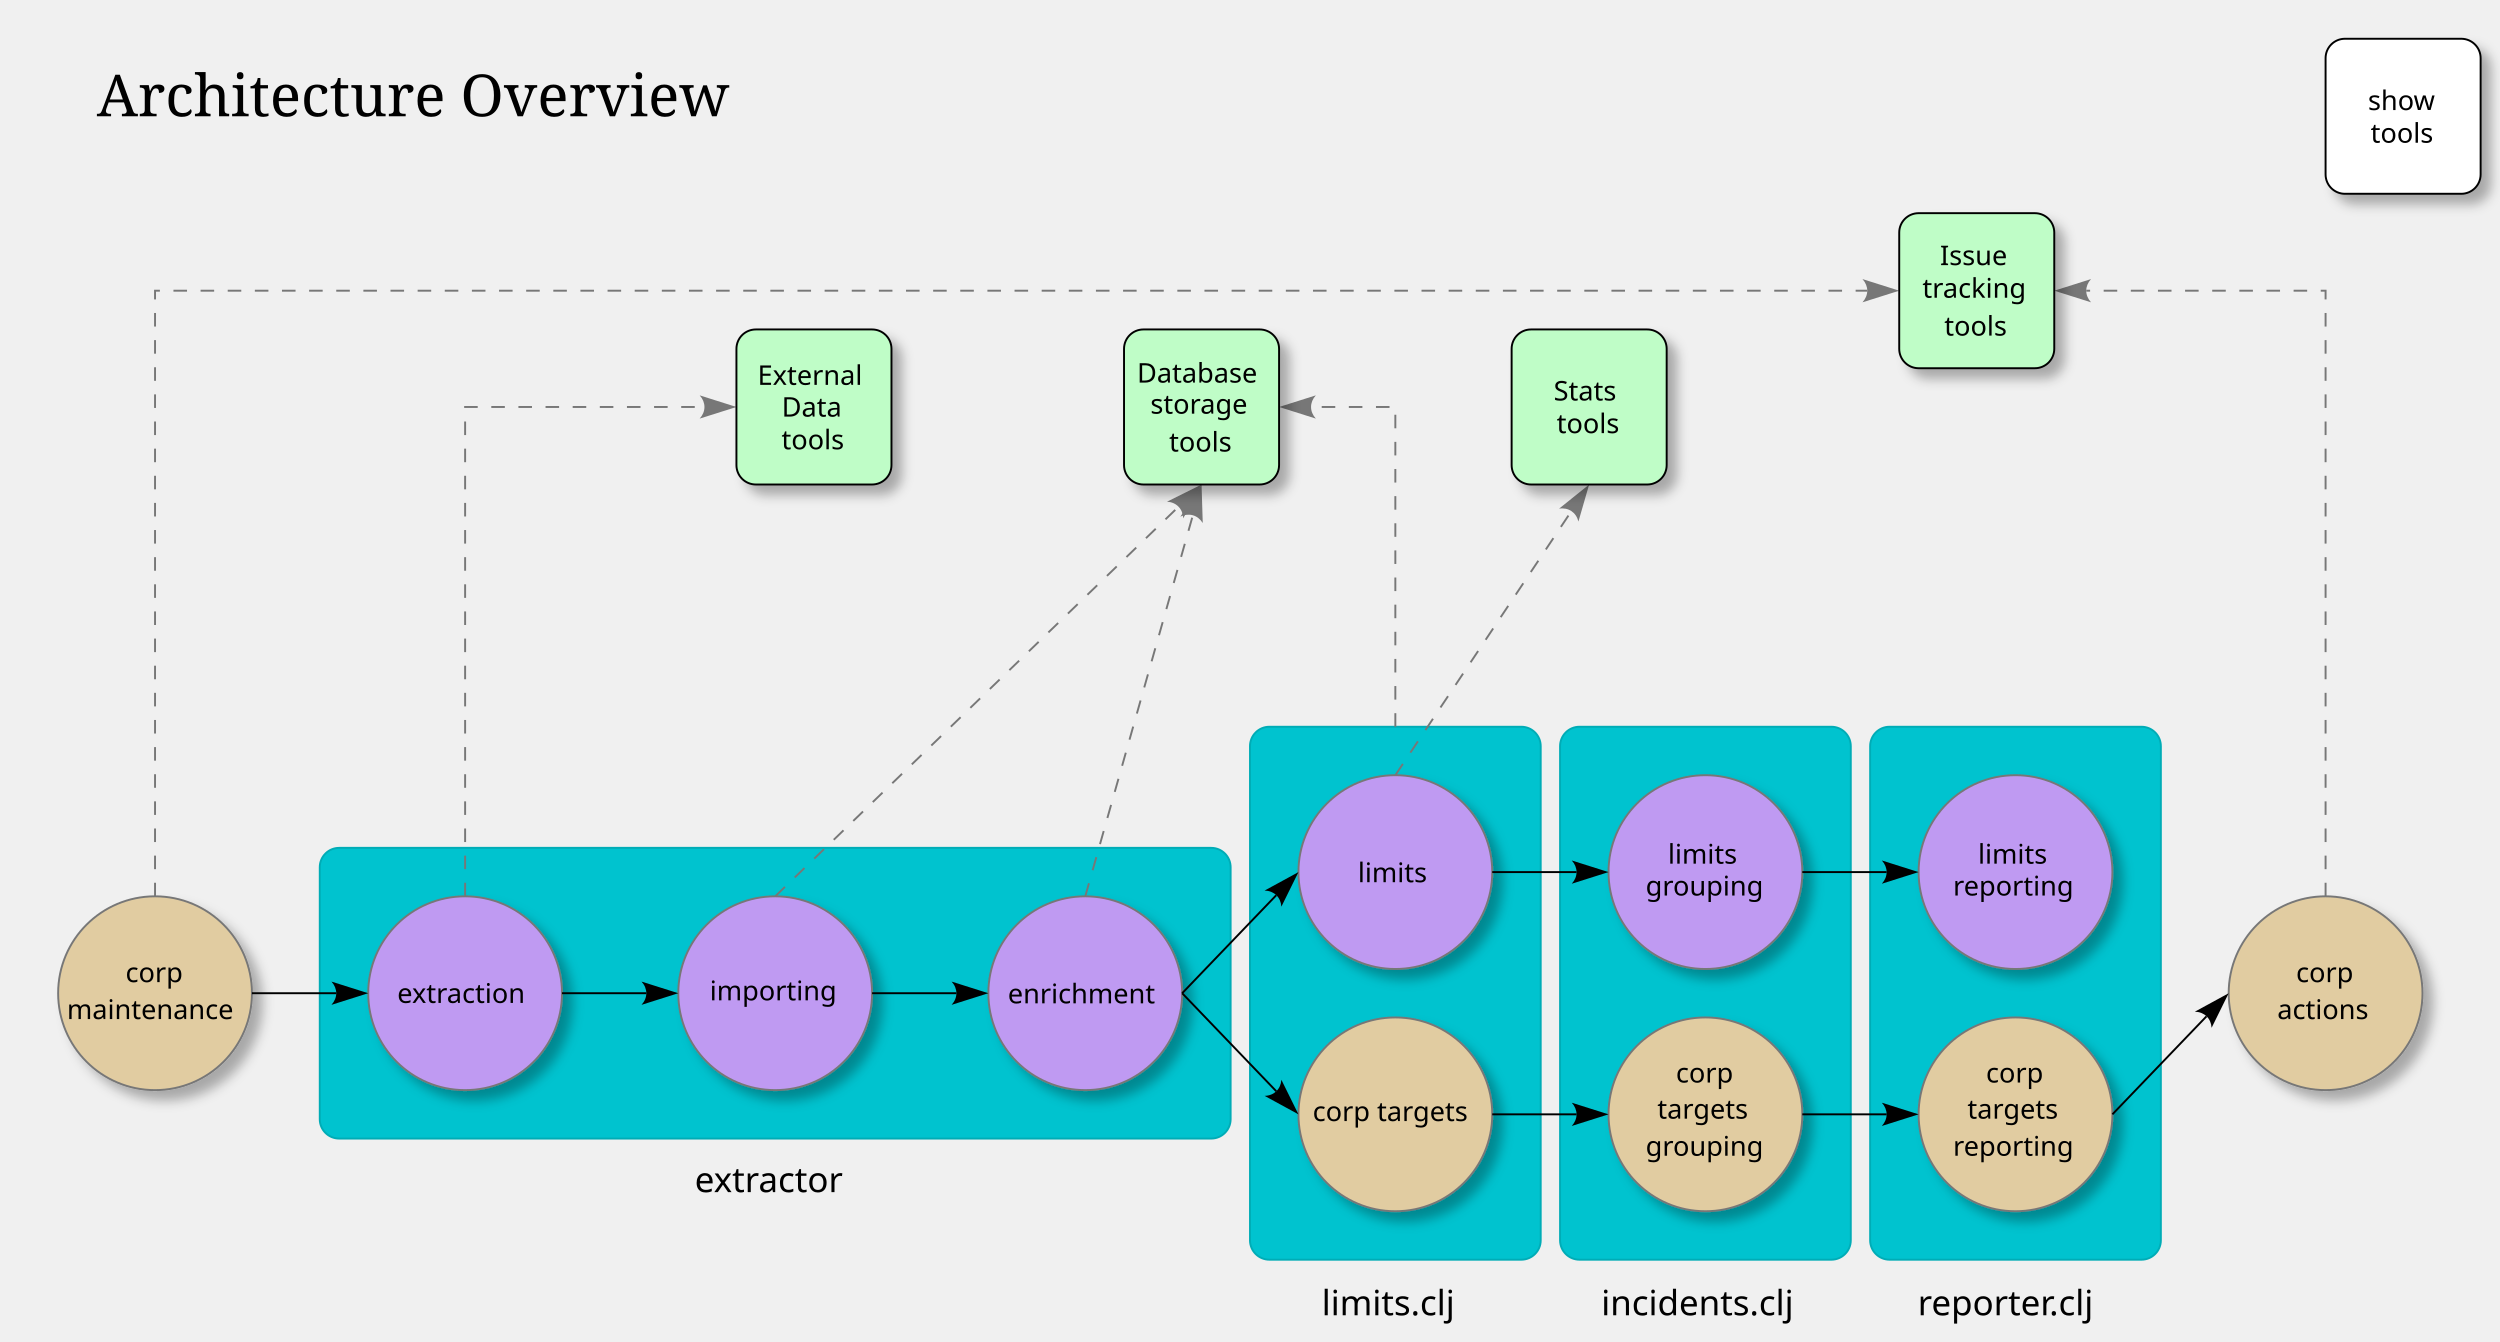
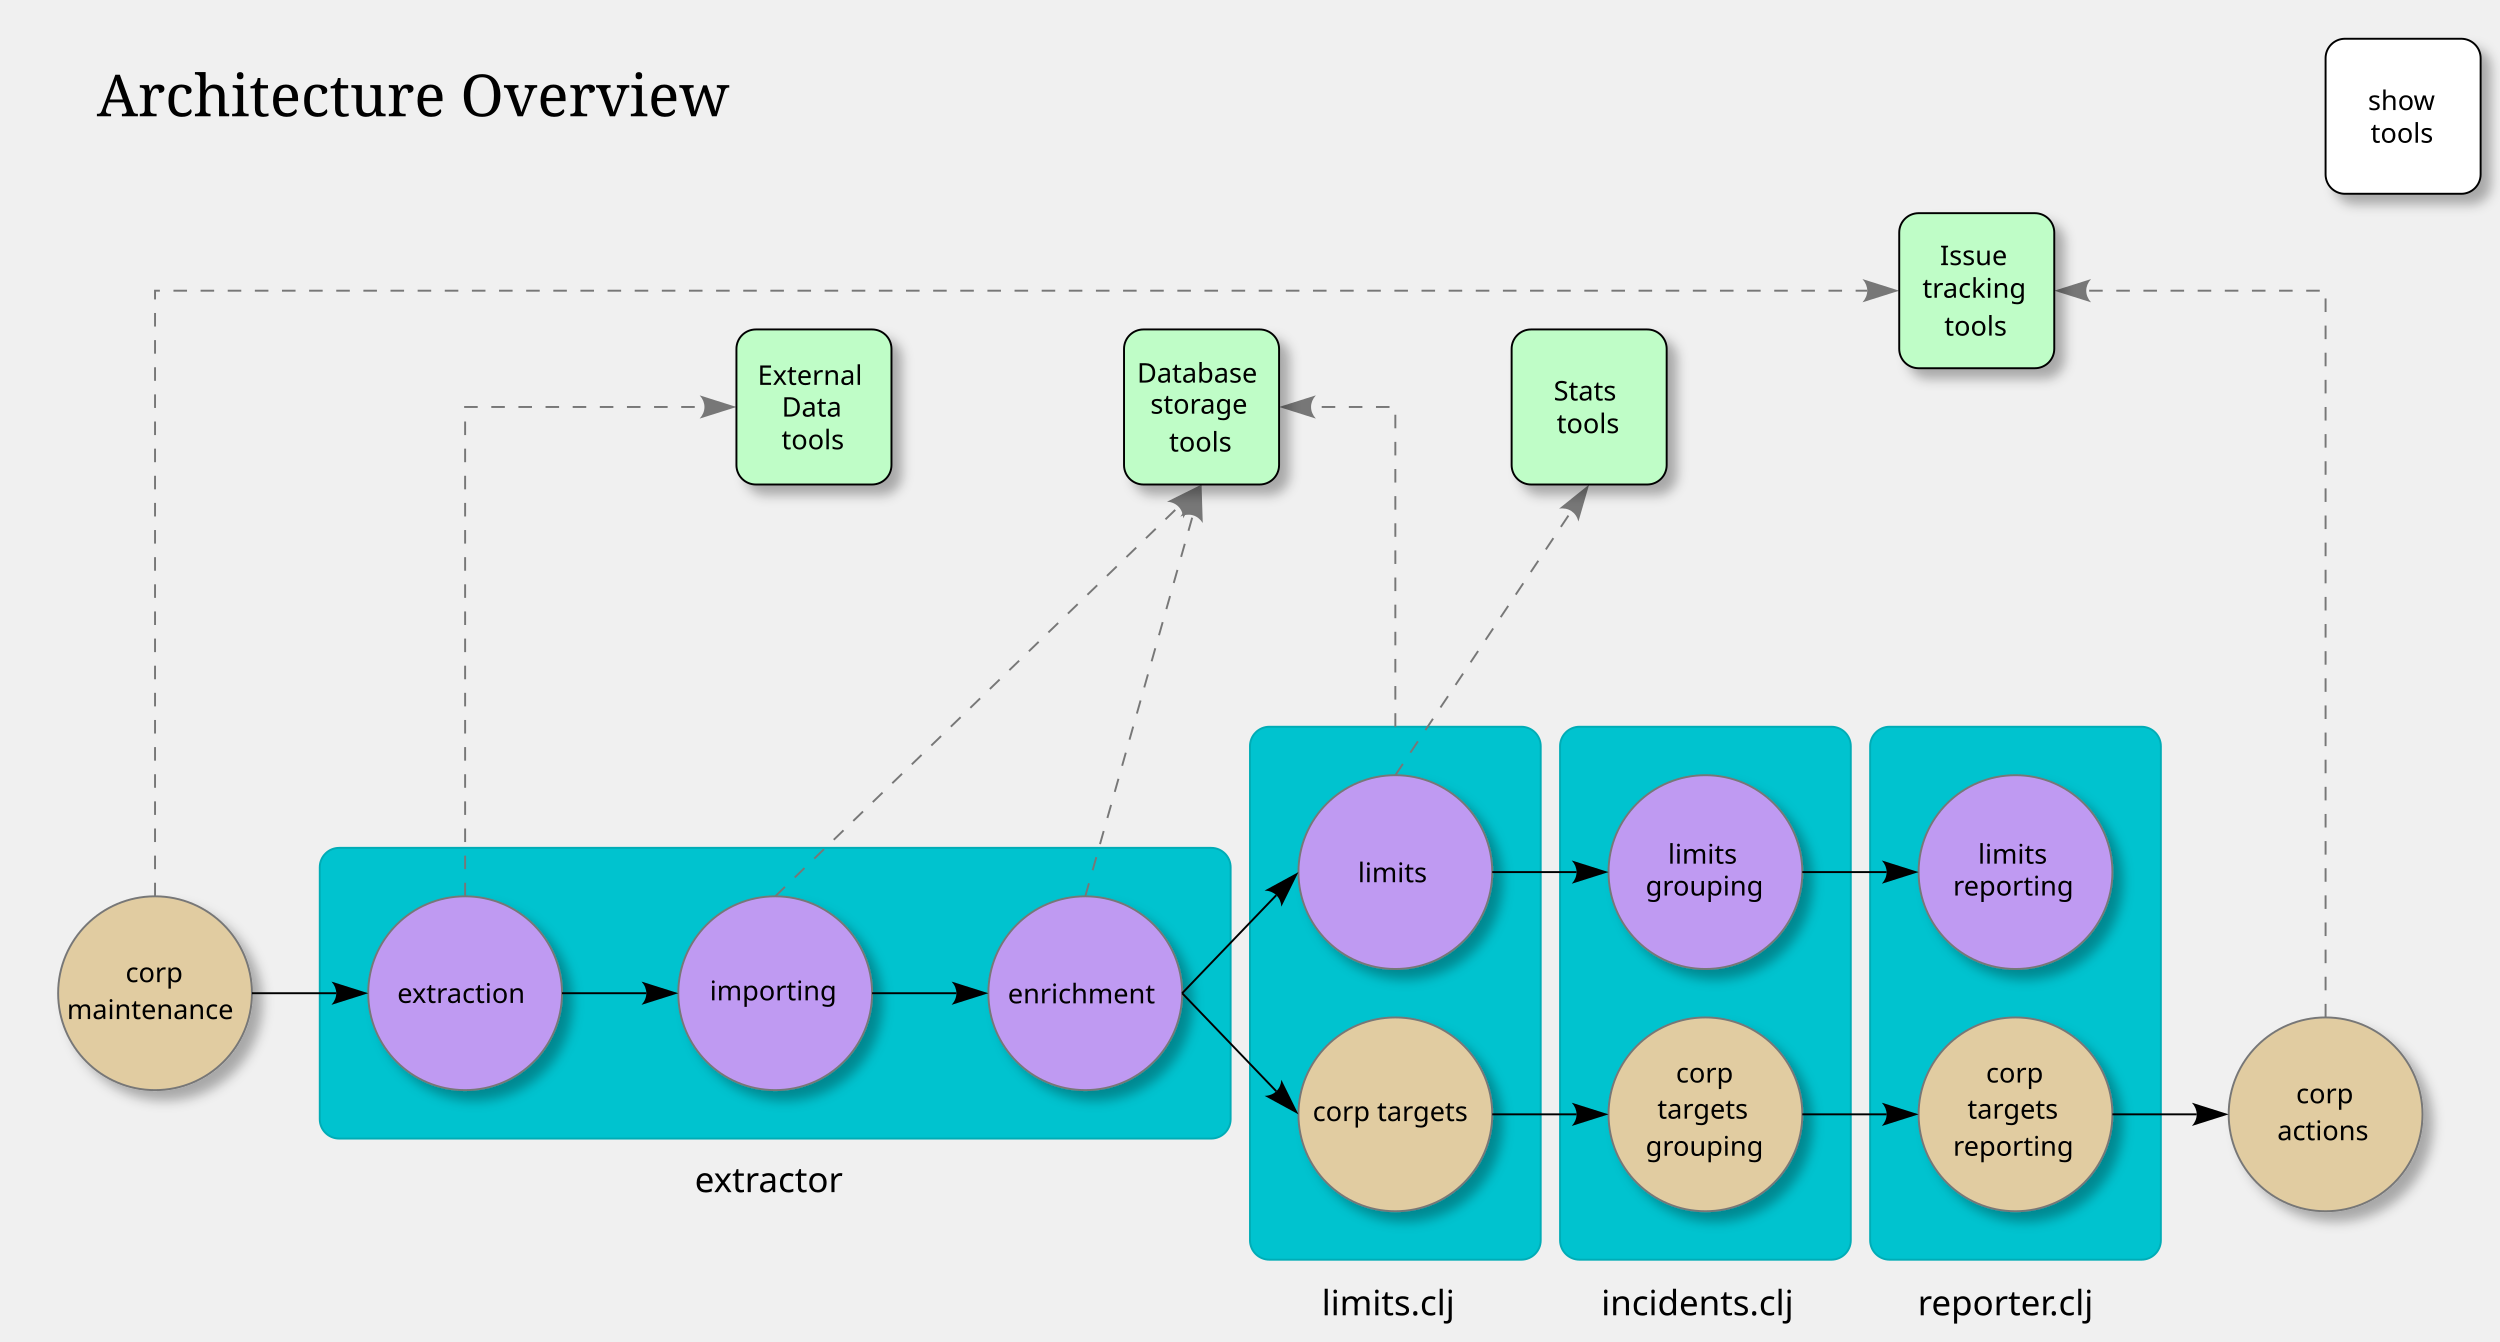
<svg xmlns="http://www.w3.org/2000/svg" xmlns:xlink="http://www.w3.org/1999/xlink" version="1.2" width="1290.0" height="692.394">
  <rect x="165.0" y="437.5" width="470.0" height="150.0" rx="10" ry="10" class="file" id="extractor-box" />
  <rect x="645.0" y="375.0" width="150.0" height="275.0" rx="10" ry="10" class="file" id="limits-clj-box" />
  <rect x="805.0" y="375.0" width="150.0" height="275.0" rx="10" ry="10" class="file" id="incidents-clj-box" />
  <rect x="965.0" y="375.0" width="150.0" height="275.0" rx="10" ry="10" class="file" id="reporter-clj-box" />
  <g class="dep">
    <polyline points="400.0,462.5 608.132,261.463" class="connector" stroke-dasharray="7,7" />
    <use xlink:href="#arrow-head" class="marker marker-end" transform="translate(608.1322 261.4632) rotate(-44.00653)" fill="#777777" />
  </g>
  <g class="dep">
    <polyline points="560.0,462.5 615.516,265.879" class="connector" stroke-dasharray="7,7" />
    <use xlink:href="#arrow-head" class="marker marker-end" transform="translate(615.5165 265.8792) rotate(-74.23282)" fill="#777777" />
  </g>
  <g class="dep">
    <polyline points="720.0,375.0 720.0,210.0 676.5,210.0" class="connector" stroke-dasharray="7,7" />
    <use xlink:href="#arrow-head" class="marker marker-end" transform="translate(676.5 210.0) rotate(180.0)" fill="#777777" />
  </g>
  <g class="dep">
    <polyline points="720.0,400.0 810.847,263.729" class="connector" stroke-dasharray="7,7" />
    <use xlink:href="#arrow-head" class="marker marker-end" transform="translate(810.8474 263.7288) rotate(-56.30993)" fill="#777777" />
  </g>
  <g class="dep">
    <polyline points="80.0,462.5 80.0,150.0 963.5,150.0" class="connector" stroke-dasharray="7,7" />
    <use xlink:href="#arrow-head" class="marker marker-end" transform="translate(963.5 150.0) rotate(0.0)" fill="#777777" />
  </g>
  <g class="dep">
    <polyline points="240.0,462.5 240.0,210.0 363.5,210.0" class="connector" stroke-dasharray="7,7" />
    <use xlink:href="#arrow-head" class="marker marker-end" transform="translate(363.5 210.0) rotate(0.0)" fill="#777777" />
  </g>
  <g class="dep">
-     <polyline points="1200.0,462.5 1200.0,150.0 1076.5,150.0" class="connector" stroke-dasharray="7,7" />
+     <polyline points="1200.0,525.0 1200.0,150.0 1076.5,150.0" class="connector" stroke-dasharray="7,7" />
    <use xlink:href="#arrow-head" class="marker marker-end" transform="translate(1076.5 150.0) rotate(180.0)" fill="#777777" />
  </g>
  <defs>
    <filter id="ds" x="-20%" y="-20%" width="140%" height="140%">
      <feGaussianBlur in="SourceAlpha" stdDeviation="3.0" result="blur-out" />
      <feOffset dx="5" dy="5" in="blur-out" result="the-shadow" />
      <feColorMatrix in="the-shadow" result="color-out" type="matrix" values="0 0 0 0 0 0 0 0 0 0 0 0 0 0 0 0 0 0 0.3 0" />
      <feBlend in="SourceGraphic" in2="color-out" mode="normal" />
    </filter>
    <symbol id="arrow-head" class="marker-def curvy-arrow-marker" style="overflow:visible;">
      <path d="m -2.475 -6.0 l 18.975 6.0 l -18.975 6.0 c 3.3 -3.6, 3.3 -8.4, 0 -12 z" />
    </symbol>
    <style type="text/css">.dep {
  display: block;
}

circle {
  fill: none;
  stroke: #777777;
}

g.dep polyline {
  stroke: #777777;
}

.box-text {
  stroke: black;
}

polyline {
  stroke: black;
}

.main-fun {
  fill: #bf9af2;
}

.corp-fun {
  fill: #e1cca1;
}

.tool {
  fill: #bffdc7;
}

.file {
  fill: #00c3cf;
  stroke: #00acb6;
}

.button {
  fill: #ffffff;
}

.connector {
  fill: none;
}</style>
  </defs>
  <text font-family="Georgia" font-size="30" x="50" y="60">Architecture Overview</text>
  <g>
    <g>
      <rect x="1200" y="20" width="80" height="80" rx="10" ry="10" id="deps-toggle" class="button box-text" filter="url(#ds)" />
      <g transform="translate(1221.864 56.78809)">
        <text font-family="Verdana" font-size="14">show</text>
        <text font-family="Verdana" font-size="14" transform="translate(1.387695 16.84863)">tools</text>
      </g>
    </g>
  </g>
  <g transform="translate(80.0 512.5)">
    <g>
      <circle cx="0" cy="0" r="50" id="maintenance" class="corp-fun" filter="url(#ds)" />
      <g transform="translate(-15.23389 -5.713867)">
        <text font-family="Verdana" font-size="14">corp</text>
        <text font-family="Verdana" font-size="14" transform="translate(-30.22852 19.06348)">maintenance</text>
      </g>
    </g>
    <g transform="translate(160.0 0.0)">
      <circle cx="0" cy="0" r="50" id="extraction" class="main-fun extractor" filter="url(#ds)" />
      <text font-family="Verdana" font-size="14" transform="translate(-35.02393 5.017578)">extraction</text>
    </g>
    <g transform="translate(320.0 0.0)">
      <circle cx="0" cy="0" r="50" id="importing" class="main-fun extractor" filter="url(#ds)" />
      <text font-family="Verdana" font-size="14" transform="translate(-33.7627 3.677734)">importing</text>
    </g>
    <g transform="translate(480.0 0.0)">
      <circle cx="0" cy="0" r="50" id="enrichment" class="main-fun extractor" filter="url(#ds)" />
      <text font-family="Verdana" font-size="14" transform="translate(-39.96973 5.229492)">enrichment</text>
    </g>
    <g id="limits-clj" transform="translate(640.0 -62.5)">
      <g>
        <circle cx="0" cy="0" r="50" id="limits" class="main-fun" filter="url(#ds)" />
        <text font-family="Verdana" font-size="14" transform="translate(-19.32861 5.226074)">limits</text>
      </g>
      <g transform="translate(0.0 125.0)">
        <circle cx="0" cy="0" r="50" id="corp-targets" class="corp-fun" filter="url(#ds)" />
        <text font-family="Verdana" font-size="14" transform="translate(-42.66309 3.469238)">corp targets</text>
      </g>
    </g>
    <g id="incidents-clj" transform="translate(800.0 -62.5)">
      <g>
        <circle cx="0" cy="0" r="50" id="limits-grouping" class="main-fun" filter="url(#ds)" />
        <g transform="translate(-19.32861 -4.343262)">
          <text font-family="Verdana" font-size="14">limits</text>
          <text font-family="Verdana" font-size="14" transform="translate(-11.5083 16.43164)">grouping</text>
        </g>
      </g>
      <g transform="translate(0.0 125.0)">
        <circle cx="0" cy="0" r="50" id="corp-targets-grouping" class="corp-fun" filter="url(#ds)" />
        <g transform="translate(-15.23389 -16.41455)">
          <text font-family="Verdana" font-size="14">corp</text>
          <text font-family="Verdana" font-size="14" transform="translate(-9.577148 18.64648)">targets</text>
          <text font-family="Verdana" font-size="14" transform="translate(-15.60303 37.78516)">grouping</text>
        </g>
      </g>
    </g>
    <g id="reporter-clj" transform="translate(960.0 -62.5)">
      <g>
        <circle cx="0" cy="0" r="50" id="limits-reporting" class="main-fun" filter="url(#ds)" />
        <g transform="translate(-19.32861 -4.343262)">
          <text font-family="Verdana" font-size="14">limits</text>
          <text font-family="Verdana" font-size="14" transform="translate(-12.896 16.43164)">reporting</text>
        </g>
      </g>
      <g transform="translate(0.0 125.0)">
        <circle cx="0" cy="0" r="50" id="corp-targets-reporting" class="corp-fun" filter="url(#ds)" />
        <g transform="translate(-15.23389 -16.41455)">
          <text font-family="Verdana" font-size="14">corp</text>
          <text font-family="Verdana" font-size="14" transform="translate(-9.577148 18.64648)">targets</text>
          <text font-family="Verdana" font-size="14" transform="translate(-16.99072 37.78516)">reporting</text>
        </g>
      </g>
    </g>
-     <g transform="translate(1120.0 0.0)">
-       <circle cx="0" cy="0" r="50" id="corp-actions" class="corp-fun" filter="url(#ds)" />
-       <g transform="translate(-15.23389 -5.713867)">
-         <text font-family="Verdana" font-size="14">corp</text>
-         <text font-family="Verdana" font-size="14" transform="translate(-9.689941 19.06348)">actions</text>
+     <g id="papars" transform="translate(1070.0 -112.5)">
+       <g transform="translate(50.0 175.0)">
+         <circle cx="0" cy="0" r="50" id="corp-actions" class="corp-fun" filter="url(#ds)" />
+         <g transform="translate(-15.23389 -5.713867)">
+           <text font-family="Verdana" font-size="14">corp</text>
+           <text font-family="Verdana" font-size="14" transform="translate(-9.689941 19.06348)">actions</text>
+         </g>
      </g>
    </g>
  </g>
  <g>
    <g class="dep">
      <g>
        <rect x="380" y="170" width="80" height="80" rx="10" ry="10" id="sc" class="tool box-text" filter="url(#ds)" />
        <g transform="translate(390.9165 198.5928)">
          <text font-family="Verdana" font-size="14">External</text>
          <text font-family="Verdana" font-size="14" transform="translate(12.44482 16.39062)">Data</text>
          <text font-family="Verdana" font-size="14" transform="translate(12.33545 33.23926)">tools</text>
        </g>
      </g>
    </g>
    <g class="dep" transform="translate(580.0 0.0)">
      <g>
        <rect x="0" y="170" width="80" height="80" rx="10" ry="10" id="postgres" class="tool box-text" filter="url(#ds)" />
        <g transform="translate(6.71582 197.4272)">
          <text font-family="Verdana" font-size="14">Database</text>
          <text font-family="Verdana" font-size="14" transform="translate(6.873535 16.04199)">storage</text>
          <text font-family="Verdana" font-size="14" transform="translate(16.53613 35.57031)">tools</text>
        </g>
      </g>
    </g>
    <g class="dep" transform="translate(780.0 0.0)">
      <g>
        <rect x="0" y="170" width="80" height="80" rx="10" ry="10" id="r" class="tool box-text" filter="url(#ds)" />
        <g transform="translate(21.67627 206.6514)">
          <text font-family="Verdana" font-size="14">Stats</text>
          <text font-family="Verdana" font-size="14" transform="translate(1.575684 16.84863)">tools</text>
        </g>
      </g>
    </g>
    <g class="dep" transform="translate(980.0 0.0)">
      <g>
        <rect x="0" y="110" width="80" height="80" rx="10" ry="10" id="jira" class="tool box-text" filter="url(#ds)" />
        <g transform="translate(21.03369 136.7949)">
          <text font-family="Verdana" font-size="14">Issue</text>
          <text font-family="Verdana" font-size="14" transform="translate(-9.064453 16.84863)">tracking</text>
          <text font-family="Verdana" font-size="14" transform="translate(2.218262 36.37695)">tools</text>
        </g>
      </g>
    </g>
  </g>
  <text id="extractor-text" font-family="Verdana" font-size="18" transform="translate(358.4805 615.1387)">extractor</text>
  <text id="limits-clj-text" font-family="Verdana" font-size="18" transform="translate(682.0049 678.6758)">limits.clj</text>
  <text id="incidents-clj-text" font-family="Verdana" font-size="18" transform="translate(826.2329 678.6758)">incidents.clj</text>
  <text id="reporter-clj-text" font-family="Verdana" font-size="18" transform="translate(989.5508 678.6758)">reporter.clj</text>
  <g>
    <polyline points="130.0,512.5 173.5,512.5" class="connector" />
    <use xlink:href="#arrow-head" class="marker marker-end" transform="translate(173.5 512.5) rotate(0.0)" />
  </g>
  <g>
    <polyline points="290.0,512.5 333.5,512.5" class="connector" />
    <use xlink:href="#arrow-head" class="marker marker-end" transform="translate(333.5 512.5) rotate(0.0)" />
  </g>
  <g>
    <polyline points="450.0,512.5 493.5,512.5" class="connector" />
    <use xlink:href="#arrow-head" class="marker marker-end" transform="translate(493.5 512.5) rotate(0.0)" />
  </g>
  <g>
    <polyline points="610.0,512.5 658.573,461.903" class="connector" />
    <use xlink:href="#arrow-head" class="marker marker-end" transform="translate(658.5732 461.9029) rotate(-46.16914)" />
  </g>
  <g>
    <polyline points="610.0,512.5 658.573,563.097" class="connector" />
    <use xlink:href="#arrow-head" class="marker marker-end" transform="translate(658.5732 563.0971) rotate(46.16914)" />
  </g>
  <g>
    <polyline points="770.0,450.0 813.5,450.0" class="connector" />
    <use xlink:href="#arrow-head" class="marker marker-end" transform="translate(813.5 450.0) rotate(0.0)" />
  </g>
  <g>
    <polyline points="770.0,575.0 813.5,575.0" class="connector" />
    <use xlink:href="#arrow-head" class="marker marker-end" transform="translate(813.5 575.0) rotate(0.0)" />
  </g>
  <g>
    <polyline points="930.0,450.0 973.5,450.0" class="connector" />
    <use xlink:href="#arrow-head" class="marker marker-end" transform="translate(973.5 450.0) rotate(0.0)" />
  </g>
  <g>
    <polyline points="930.0,575.0 973.5,575.0" class="connector" />
    <use xlink:href="#arrow-head" class="marker marker-end" transform="translate(973.5 575.0) rotate(0.0)" />
  </g>
  <g>
-     <polyline points="1090.0,575.0 1138.573,524.403" class="connector" />
-     <use xlink:href="#arrow-head" class="marker marker-end" transform="translate(1138.573 524.4029) rotate(-46.16914)" />
+     <polyline points="1090.0,575.0 1133.5,575.0" class="connector" />
+     <use xlink:href="#arrow-head" class="marker marker-end" transform="translate(1133.5 575.0) rotate(0.0)" />
  </g>
</svg>
